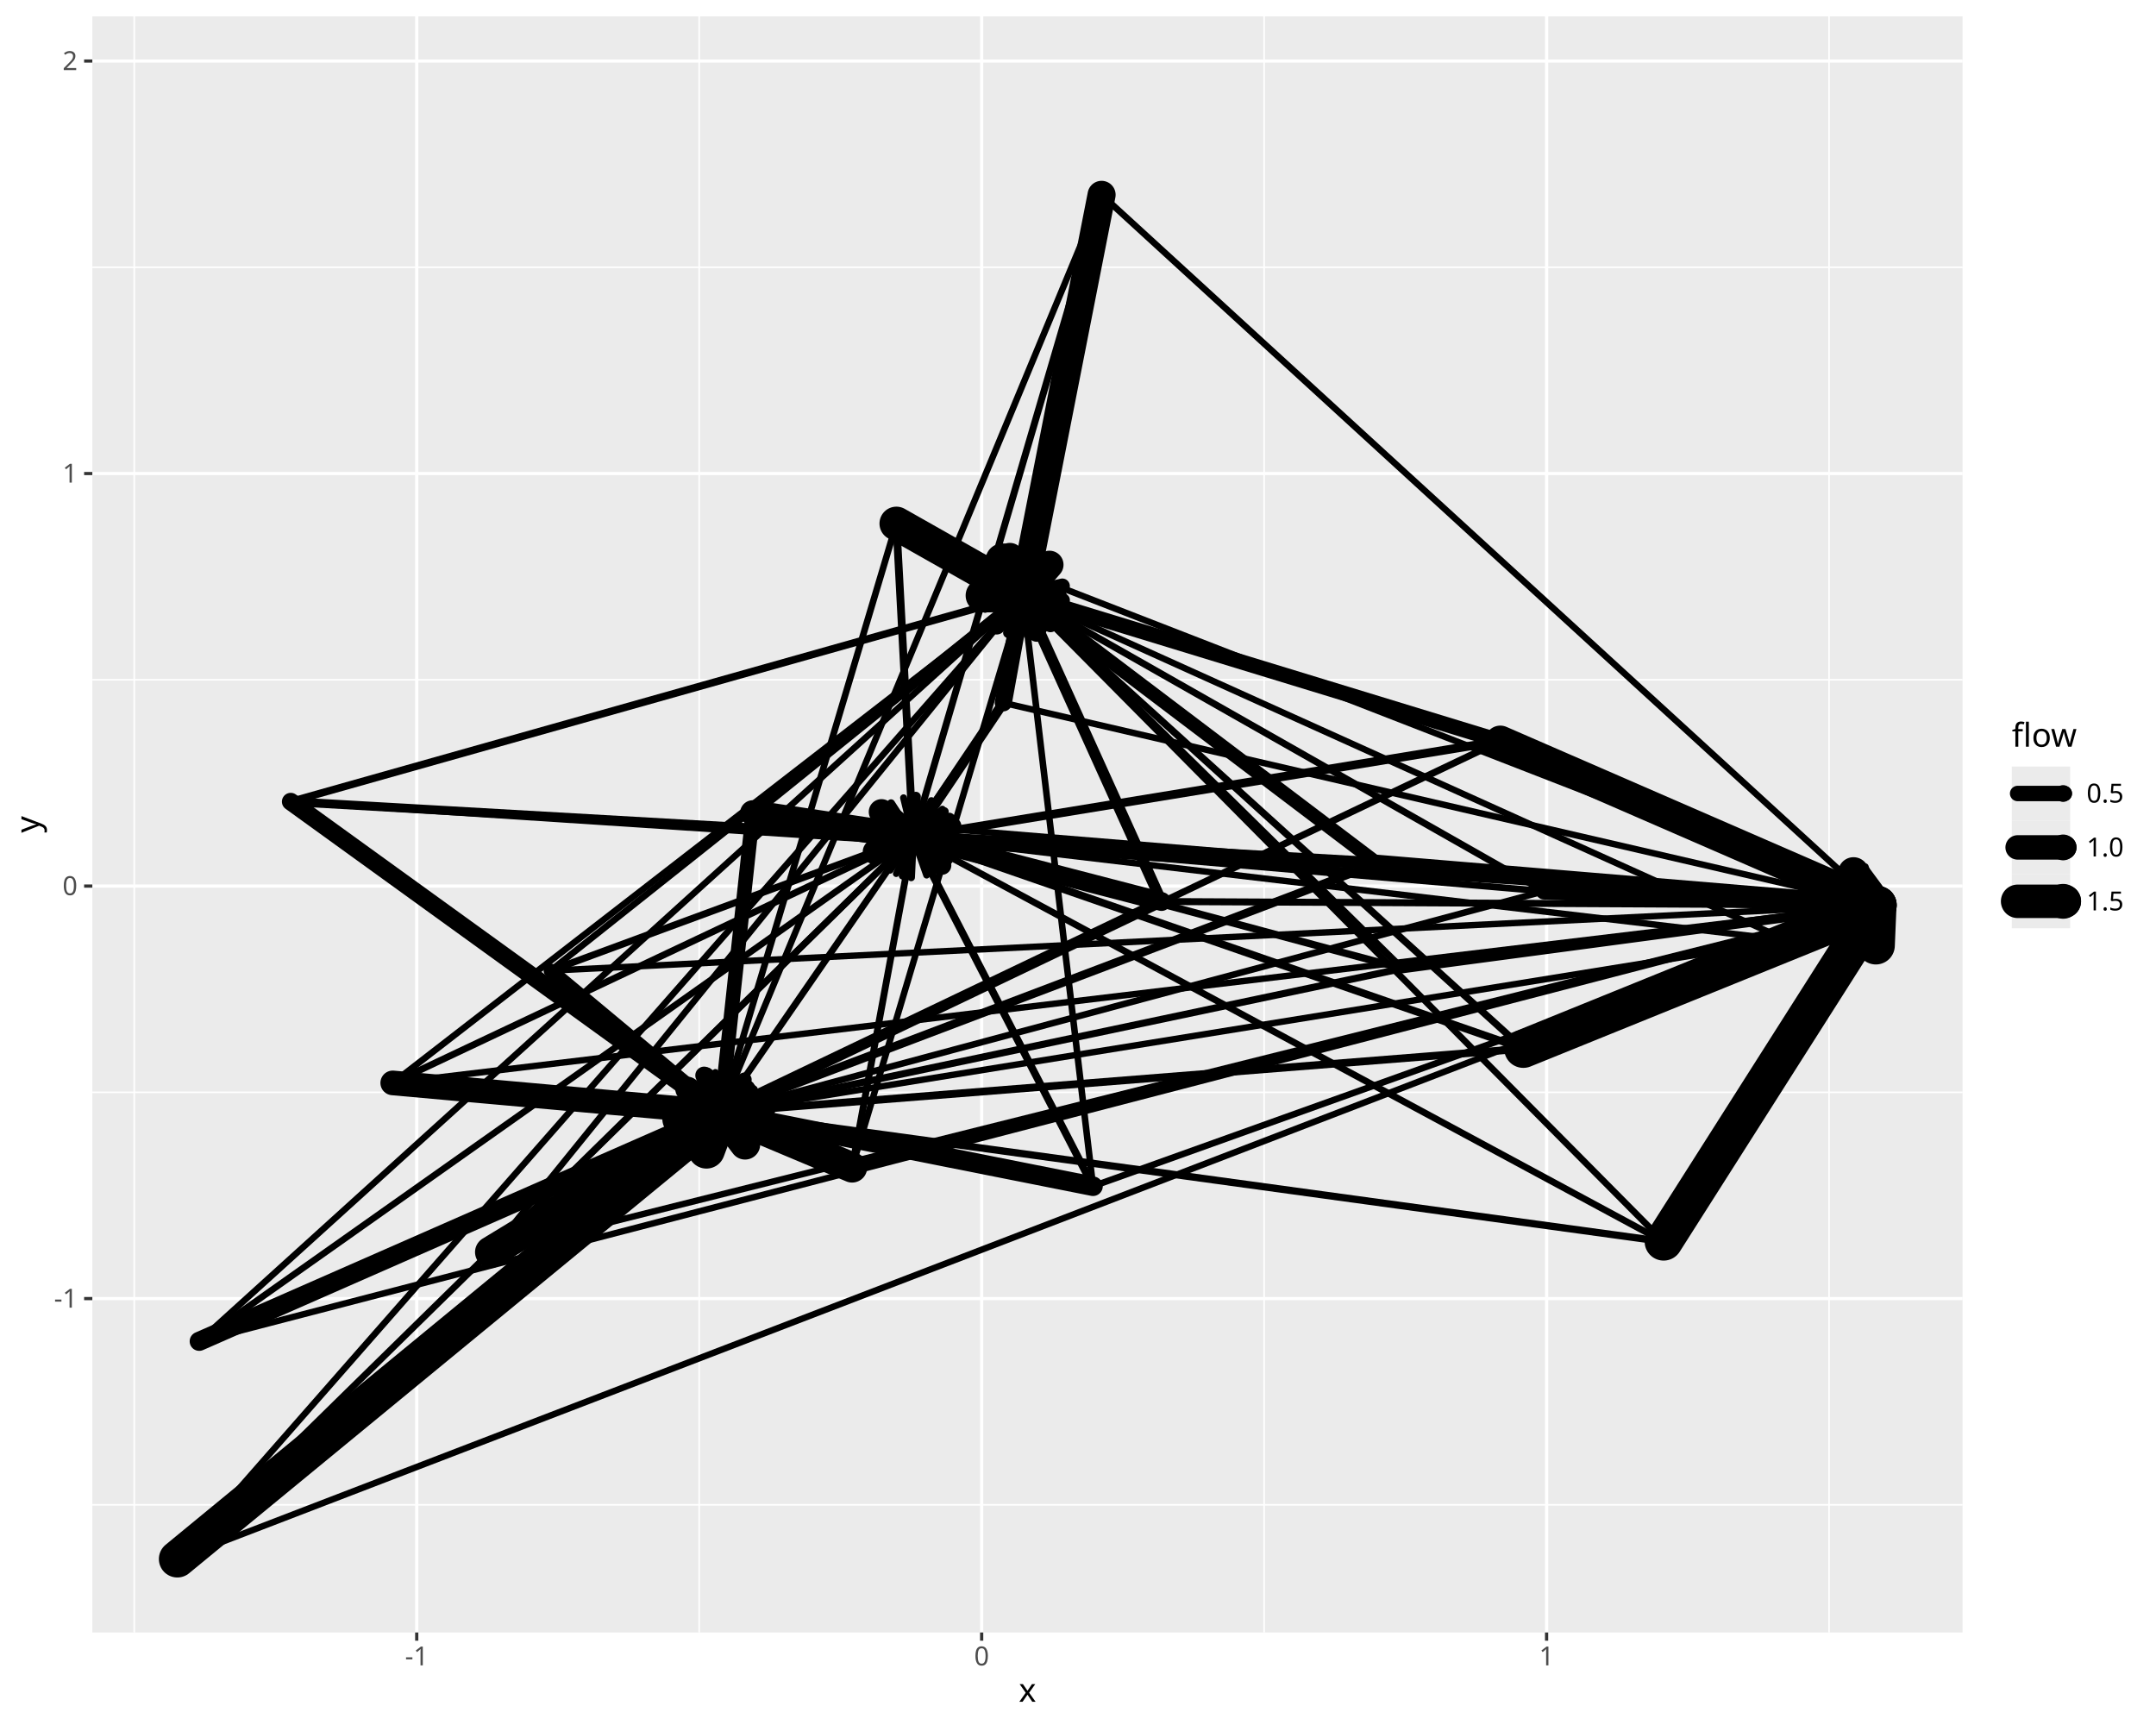
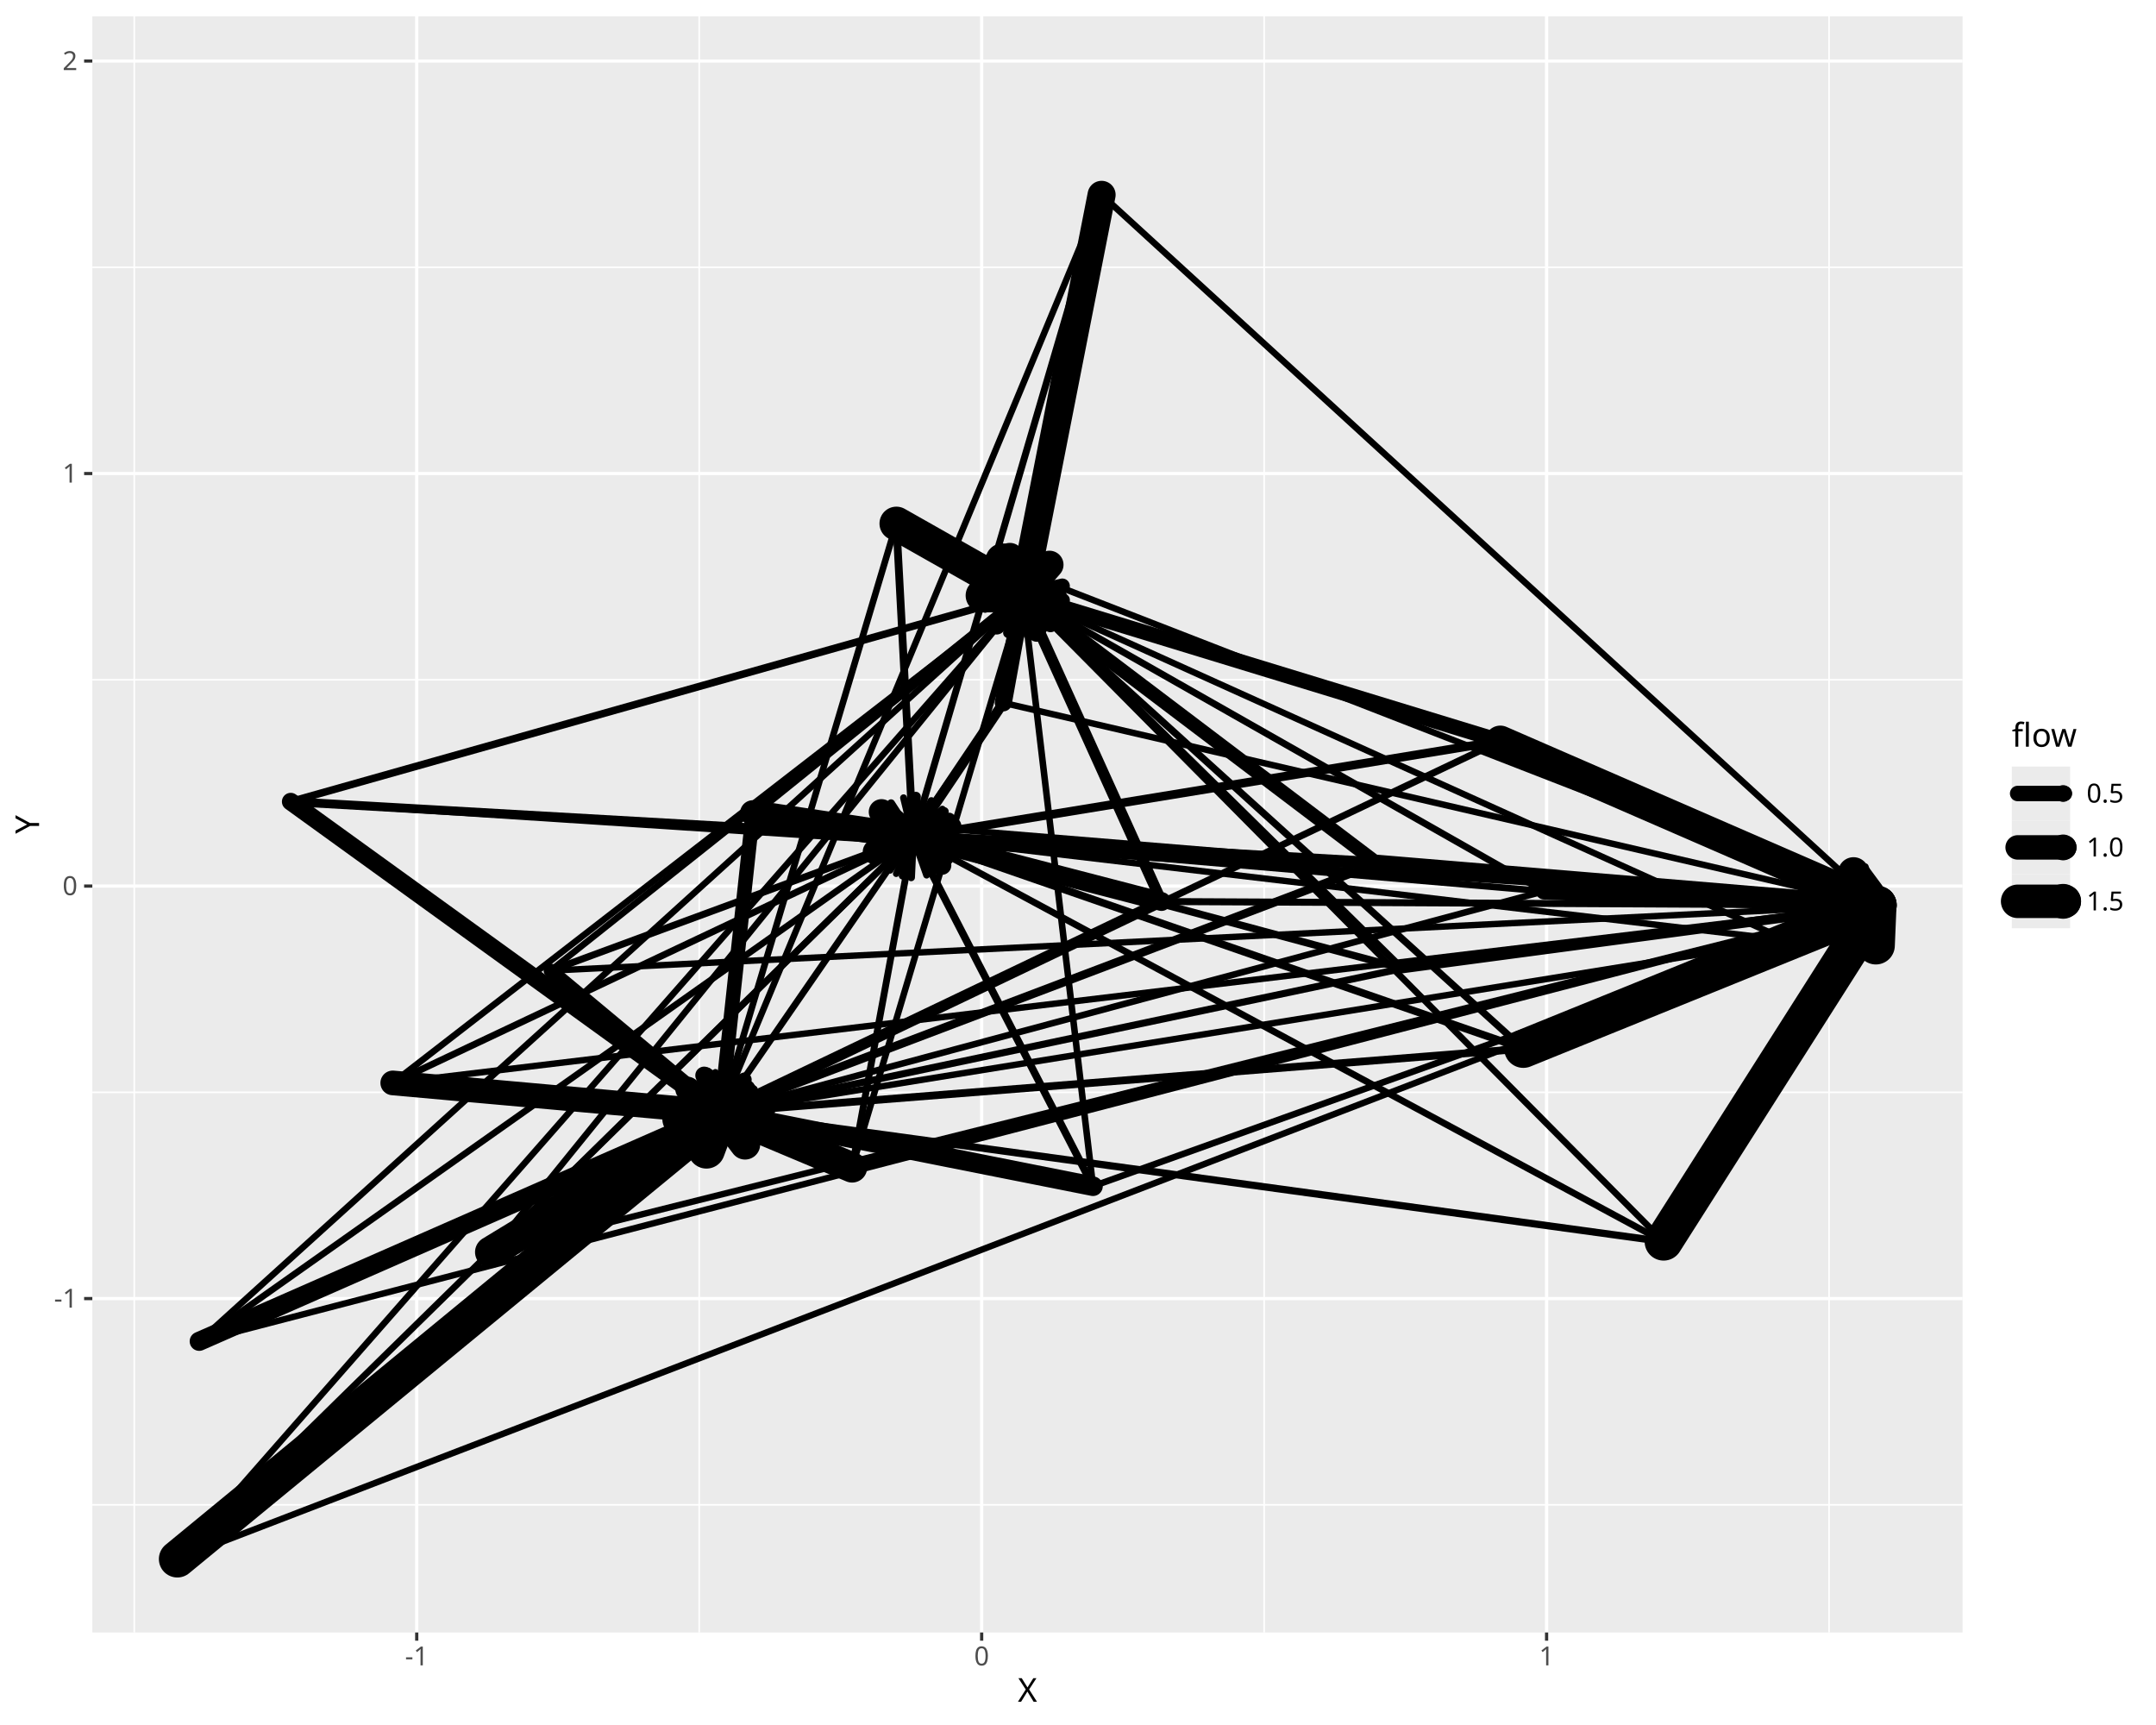
<svg xmlns="http://www.w3.org/2000/svg" class="svglite" data-engine-version="2.0" width="720.00pt" height="576.00pt" viewBox="0 0 720.00 576.00">
  <defs>
    <style type="text/css">
    .svglite line, .svglite polyline, .svglite polygon, .svglite path, .svglite rect, .svglite circle {
      fill: none;
      stroke: #000000;
      stroke-linecap: round;
      stroke-linejoin: round;
      stroke-miterlimit: 10.00;
    }
  </style>
  </defs>
  <rect width="100%" height="100%" style="stroke: none; fill: #FFFFFF;" />
  <defs>
    <clipPath id="cpMC4wMHw3MjAuMDB8MC4wMHw1NzYuMDA=">
      <rect x="0.00" y="0.00" width="720.00" height="576.00" />
    </clipPath>
  </defs>
  <g clip-path="url(#cpMC4wMHw3MjAuMDB8MC4wMHw1NzYuMDA=)">
    <rect x="0.00" y="0.00" width="720.00" height="576.00" style="stroke-width: 1.07; stroke: #FFFFFF; fill: #FFFFFF;" />
  </g>
  <defs>
    <clipPath id="cpMzAuODN8NjU1LjQwfDUuNDh8NTQ1LjEx">
      <rect x="30.83" y="5.48" width="624.57" height="539.63" />
    </clipPath>
  </defs>
  <g clip-path="url(#cpMzAuODN8NjU1LjQwfDUuNDh8NTQ1LjEx)">
    <rect x="30.83" y="5.48" width="624.57" height="539.63" style="stroke-width: 1.07; stroke: none; fill: #EBEBEB;" />
    <polyline points="30.83,502.48 655.40,502.48 " style="stroke-width: 0.53; stroke: #FFFFFF; stroke-linecap: butt;" />
    <polyline points="30.83,364.74 655.40,364.74 " style="stroke-width: 0.53; stroke: #FFFFFF; stroke-linecap: butt;" />
    <polyline points="30.83,226.99 655.40,226.99 " style="stroke-width: 0.53; stroke: #FFFFFF; stroke-linecap: butt;" />
    <polyline points="30.83,89.25 655.40,89.25 " style="stroke-width: 0.53; stroke: #FFFFFF; stroke-linecap: butt;" />
    <polyline points="44.84,545.11 44.84,5.48 " style="stroke-width: 0.53; stroke: #FFFFFF; stroke-linecap: butt;" />
    <polyline points="233.50,545.11 233.50,5.48 " style="stroke-width: 0.53; stroke: #FFFFFF; stroke-linecap: butt;" />
    <polyline points="422.16,545.11 422.16,5.48 " style="stroke-width: 0.53; stroke: #FFFFFF; stroke-linecap: butt;" />
    <polyline points="610.82,545.11 610.82,5.48 " style="stroke-width: 0.53; stroke: #FFFFFF; stroke-linecap: butt;" />
    <polyline points="30.83,433.61 655.40,433.61 " style="stroke-width: 1.07; stroke: #FFFFFF; stroke-linecap: butt;" />
    <polyline points="30.83,295.87 655.40,295.87 " style="stroke-width: 1.07; stroke: #FFFFFF; stroke-linecap: butt;" />
    <polyline points="30.83,158.12 655.40,158.12 " style="stroke-width: 1.07; stroke: #FFFFFF; stroke-linecap: butt;" />
    <polyline points="30.83,20.38 655.40,20.38 " style="stroke-width: 1.07; stroke: #FFFFFF; stroke-linecap: butt;" />
    <polyline points="139.17,545.11 139.17,5.48 " style="stroke-width: 1.07; stroke: #FFFFFF; stroke-linecap: butt;" />
    <polyline points="327.83,545.11 327.83,5.48 " style="stroke-width: 1.07; stroke: #FFFFFF; stroke-linecap: butt;" />
    <polyline points="516.49,545.11 516.49,5.48 " style="stroke-width: 1.07; stroke: #FFFFFF; stroke-linecap: butt;" />
    <line x1="66.53" y1="447.88" x2="627.01" y2="302.23" style="stroke-width: 2.13;" />
    <polyline points="617.40,311.70 627.01,302.23 614.01,298.64 " style="stroke-width: 2.13;" />
    <line x1="335.06" y1="234.68" x2="627.01" y2="302.23" style="stroke-width: 2.14;" />
    <polyline points="614.11,306.17 627.01,302.23 617.15,293.02 " style="stroke-width: 2.14;" />
    <line x1="183.88" y1="324.10" x2="627.01" y2="302.23" style="stroke-width: 2.13;" />
    <polyline points="615.68,309.54 627.01,302.23 615.01,296.07 " style="stroke-width: 2.13;" />
    <line x1="367.88" y1="65.06" x2="627.01" y2="302.23" style="stroke-width: 2.16;" />
    <polyline points="613.84,299.32 627.01,302.23 622.95,289.37 " style="stroke-width: 2.16;" />
    <line x1="596.77" y1="313.95" x2="627.01" y2="302.23" style="stroke-width: 3.32;" />
    <polyline points="618.56,312.74 627.01,302.23 613.68,300.16 " style="stroke-width: 3.32;" />
    <line x1="468.28" y1="323.40" x2="627.01" y2="302.23" style="stroke-width: 3.21;" />
    <polyline points="616.33,310.46 627.01,302.23 614.54,297.09 " style="stroke-width: 3.21;" />
    <line x1="459.93" y1="288.30" x2="627.01" y2="302.23" style="stroke-width: 5.79;" />
    <polyline points="614.81,307.98 627.01,302.23 615.93,294.54 " style="stroke-width: 5.79;" />
    <line x1="284.56" y1="389.83" x2="627.01" y2="302.23" style="stroke-width: 2.14;" />
    <polyline points="617.37,311.66 627.01,302.23 614.02,298.59 " style="stroke-width: 2.14;" />
    <line x1="365.01" y1="396.10" x2="627.01" y2="302.23" style="stroke-width: 2.17;" />
    <polyline points="618.29,312.52 627.01,302.23 613.74,299.82 " style="stroke-width: 2.17;" />
    <line x1="555.57" y1="414.59" x2="627.01" y2="302.23" style="stroke-width: 12.68;" />
    <polyline points="626.44,315.71 627.01,302.23 615.05,308.47 " style="stroke-width: 12.68;" />
    <line x1="387.89" y1="301.03" x2="627.01" y2="302.23" style="stroke-width: 2.33;" />
    <polyline points="615.30,308.92 627.01,302.23 615.36,295.43 " style="stroke-width: 2.33;" />
    <line x1="59.22" y1="520.58" x2="627.01" y2="302.23" style="stroke-width: 2.13;" />
    <polyline points="618.53,312.72 627.01,302.23 613.69,300.13 " style="stroke-width: 2.13;" />
    <line x1="251.41" y1="271.46" x2="627.01" y2="302.23" style="stroke-width: 2.14;" />
    <polyline points="614.82,308.00 627.01,302.23 615.92,294.55 " style="stroke-width: 2.14;" />
    <line x1="515.62" y1="297.59" x2="627.01" y2="302.23" style="stroke-width: 5.55;" />
    <polyline points="615.06,308.48 627.01,302.23 615.62,295.00 " style="stroke-width: 5.55;" />
    <line x1="508.72" y1="350.18" x2="627.01" y2="302.23" style="stroke-width: 12.80;" />
    <polyline points="618.72,312.87 627.01,302.23 613.65,300.37 " style="stroke-width: 12.80;" />
    <line x1="501.03" y1="247.44" x2="627.01" y2="302.23" style="stroke-width: 10.31;" />
    <polyline points="613.61,303.76 627.01,302.23 618.99,291.38 " style="stroke-width: 10.31;" />
    <line x1="299.35" y1="174.82" x2="627.01" y2="302.23" style="stroke-width: 2.14;" />
    <polyline points="613.68,304.28 627.01,302.23 618.57,291.71 " style="stroke-width: 2.14;" />
    <line x1="97.09" y1="267.68" x2="627.01" y2="302.23" style="stroke-width: 2.13;" />
    <polyline points="614.92,308.20 627.01,302.23 615.79,294.74 " style="stroke-width: 2.13;" />
    <line x1="163.92" y1="418.10" x2="627.01" y2="302.23" style="stroke-width: 2.13;" />
    <polyline points="617.32,311.61 627.01,302.23 614.04,298.52 " style="stroke-width: 2.13;" />
    <line x1="131.16" y1="361.60" x2="627.01" y2="302.23" style="stroke-width: 2.13;" />
    <polyline points="616.22,310.32 627.01,302.23 614.61,296.92 " style="stroke-width: 2.13;" />
    <line x1="66.53" y1="447.88" x2="304.93" y2="279.51" style="stroke-width: 2.17;" />
    <polyline points="299.28,291.76 304.93,279.51 291.50,280.74 " style="stroke-width: 2.17;" />
    <line x1="335.06" y1="234.68" x2="304.93" y2="279.51" style="stroke-width: 3.34;" />
    <polyline points="305.85,266.05 304.93,279.51 317.05,273.58 " style="stroke-width: 3.34;" />
    <line x1="183.88" y1="324.10" x2="304.93" y2="279.51" style="stroke-width: 2.32;" />
    <polyline points="296.30,289.88 304.93,279.51 291.64,277.22 " style="stroke-width: 2.32;" />
    <line x1="367.88" y1="65.06" x2="304.93" y2="279.51" style="stroke-width: 2.32;" />
    <polyline points="301.75,266.40 304.93,279.51 314.69,270.20 " style="stroke-width: 2.32;" />
    <line x1="596.77" y1="313.95" x2="304.93" y2="279.51" style="stroke-width: 2.13;" />
    <polyline points="317.32,274.18 304.93,279.51 315.74,287.58 " style="stroke-width: 2.13;" />
    <line x1="468.28" y1="323.40" x2="304.93" y2="279.51" style="stroke-width: 2.44;" />
    <polyline points="317.96,276.03 304.93,279.51 314.46,289.06 " style="stroke-width: 2.44;" />
    <line x1="459.93" y1="288.30" x2="304.93" y2="279.51" style="stroke-width: 4.14;" />
    <polyline points="316.98,273.44 304.93,279.51 316.21,286.91 " style="stroke-width: 4.14;" />
    <line x1="284.56" y1="389.83" x2="304.93" y2="279.51" style="stroke-width: 2.28;" />
    <polyline points="309.44,292.22 304.93,279.51 296.18,289.77 " style="stroke-width: 2.28;" />
    <line x1="365.01" y1="396.10" x2="304.93" y2="279.51" style="stroke-width: 2.52;" />
    <polyline points="316.28,286.81 304.93,279.51 304.29,292.99 " style="stroke-width: 2.52;" />
    <line x1="555.57" y1="414.59" x2="304.93" y2="279.51" style="stroke-width: 2.23;" />
    <polyline points="318.42,279.12 304.93,279.51 312.02,290.99 " style="stroke-width: 2.23;" />
    <line x1="387.89" y1="301.03" x2="304.93" y2="279.51" style="stroke-width: 6.29;" />
    <polyline points="317.93,275.92 304.93,279.51 314.55,288.97 " style="stroke-width: 6.29;" />
    <line x1="59.22" y1="520.58" x2="304.93" y2="279.51" style="stroke-width: 2.20;" />
    <polyline points="301.31,292.51 304.93,279.51 291.87,282.88 " style="stroke-width: 2.20;" />
    <line x1="251.41" y1="271.46" x2="304.93" y2="279.51" style="stroke-width: 8.52;" />
    <polyline points="292.37,284.44 304.93,279.51 294.38,271.10 " style="stroke-width: 8.52;" />
    <line x1="515.62" y1="297.59" x2="304.93" y2="279.51" style="stroke-width: 2.23;" />
    <polyline points="317.15,273.79 304.93,279.51 315.99,287.23 " style="stroke-width: 2.23;" />
    <line x1="508.72" y1="350.18" x2="304.93" y2="279.51" style="stroke-width: 2.52;" />
    <polyline points="318.18,276.97 304.93,279.51 313.76,289.71 " style="stroke-width: 2.52;" />
    <line x1="501.03" y1="247.44" x2="304.93" y2="279.51" style="stroke-width: 2.90;" />
    <polyline points="315.37,270.97 304.93,279.51 317.55,284.28 " style="stroke-width: 2.90;" />
    <line x1="299.35" y1="174.82" x2="304.93" y2="279.51" style="stroke-width: 2.60;" />
    <polyline points="297.57,268.20 304.93,279.51 311.04,267.48 " style="stroke-width: 2.60;" />
    <line x1="97.09" y1="267.68" x2="304.93" y2="279.51" style="stroke-width: 2.98;" />
    <polyline points="292.88,285.58 304.93,279.51 293.65,272.11 " style="stroke-width: 2.98;" />
    <line x1="163.92" y1="418.10" x2="304.93" y2="279.51" style="stroke-width: 2.19;" />
    <polyline points="301.33,292.51 304.93,279.51 291.87,282.89 " style="stroke-width: 2.19;" />
    <line x1="131.16" y1="361.60" x2="304.93" y2="279.51" style="stroke-width: 2.26;" />
    <polyline points="297.25,290.60 304.93,279.51 291.49,278.40 " style="stroke-width: 2.26;" />
    <line x1="66.53" y1="447.88" x2="240.66" y2="371.41" style="stroke-width: 6.38;" />
    <polyline points="232.68,382.29 240.66,371.41 227.25,369.93 " style="stroke-width: 6.38;" />
    <line x1="335.06" y1="234.68" x2="240.66" y2="371.41" style="stroke-width: 2.24;" />
    <polyline points="241.75,357.96 240.66,371.41 252.85,365.63 " style="stroke-width: 2.24;" />
    <line x1="183.88" y1="324.10" x2="240.66" y2="371.41" style="stroke-width: 4.68;" />
    <polyline points="227.37,369.11 240.66,371.41 236.00,358.75 " style="stroke-width: 4.68;" />
    <line x1="367.88" y1="65.06" x2="240.66" y2="371.41" style="stroke-width: 2.15;" />
    <polyline points="238.91,358.03 240.66,371.41 251.37,363.21 " style="stroke-width: 2.15;" />
    <line x1="596.77" y1="313.95" x2="240.66" y2="371.41" style="stroke-width: 2.13;" />
    <polyline points="251.12,362.89 240.66,371.41 253.27,376.21 " style="stroke-width: 2.13;" />
    <line x1="468.28" y1="323.40" x2="240.66" y2="371.41" style="stroke-width: 2.35;" />
    <polyline points="250.70,362.40 240.66,371.41 253.48,375.60 " style="stroke-width: 2.35;" />
    <line x1="459.93" y1="288.30" x2="240.66" y2="371.41" style="stroke-width: 2.80;" />
    <polyline points="249.19,360.96 240.66,371.41 253.98,373.58 " style="stroke-width: 2.80;" />
    <line x1="284.56" y1="389.83" x2="240.66" y2="371.41" style="stroke-width: 10.09;" />
    <polyline points="254.04,369.71 240.66,371.41 248.82,382.15 " style="stroke-width: 10.09;" />
    <line x1="365.01" y1="396.10" x2="240.66" y2="371.41" style="stroke-width: 6.53;" />
    <polyline points="253.43,367.07 240.66,371.41 250.81,380.30 " style="stroke-width: 6.53;" />
    <line x1="555.57" y1="414.59" x2="240.66" y2="371.41" style="stroke-width: 2.42;" />
    <polyline points="253.15,366.32 240.66,371.41 251.32,379.68 " style="stroke-width: 2.42;" />
    <line x1="387.89" y1="301.03" x2="240.66" y2="371.41" style="stroke-width: 3.65;" />
    <polyline points="248.29,360.29 240.66,371.41 254.11,372.46 " style="stroke-width: 3.65;" />
    <line x1="59.22" y1="520.58" x2="240.66" y2="371.41" style="stroke-width: 12.33;" />
    <polyline points="235.92,384.04 240.66,371.41 227.35,373.62 " style="stroke-width: 12.33;" />
    <line x1="251.41" y1="271.46" x2="240.66" y2="371.41" style="stroke-width: 4.81;" />
    <polyline points="235.20,359.07 240.66,371.41 248.62,360.52 " style="stroke-width: 4.81;" />
    <line x1="515.62" y1="297.59" x2="240.66" y2="371.41" style="stroke-width: 2.17;" />
    <polyline points="250.19,361.87 240.66,371.41 253.69,374.90 " style="stroke-width: 2.17;" />
    <line x1="508.72" y1="350.18" x2="240.66" y2="371.41" style="stroke-width: 2.58;" />
    <polyline points="251.77,363.76 240.66,371.41 252.84,377.21 " style="stroke-width: 2.58;" />
    <line x1="501.03" y1="247.44" x2="240.66" y2="371.41" style="stroke-width: 2.29;" />
    <polyline points="248.31,360.30 240.66,371.41 254.11,372.48 " style="stroke-width: 2.29;" />
    <line x1="299.35" y1="174.82" x2="240.66" y2="371.41" style="stroke-width: 2.19;" />
    <polyline points="237.54,358.29 240.66,371.41 250.47,362.15 " style="stroke-width: 2.19;" />
    <line x1="97.09" y1="267.68" x2="240.66" y2="371.41" style="stroke-width: 5.89;" />
    <polyline points="227.24,370.04 240.66,371.41 235.14,359.10 " style="stroke-width: 5.89;" />
    <line x1="163.92" y1="418.10" x2="240.66" y2="371.41" style="stroke-width: 10.57;" />
    <polyline points="234.18,383.25 240.66,371.41 227.17,371.72 " style="stroke-width: 10.57;" />
    <line x1="131.16" y1="361.60" x2="240.66" y2="371.41" style="stroke-width: 8.24;" />
    <polyline points="228.42,377.09 240.66,371.41 229.63,363.65 " style="stroke-width: 8.24;" />
    <line x1="66.53" y1="447.88" x2="341.61" y2="198.73" style="stroke-width: 2.14;" />
    <polyline points="337.48,211.57 341.61,198.73 328.42,201.57 " style="stroke-width: 2.14;" />
    <line x1="335.06" y1="234.68" x2="341.61" y2="198.73" style="stroke-width: 5.72;" />
    <polyline points="346.15,211.43 341.61,198.73 332.88,209.01 " style="stroke-width: 5.72;" />
    <line x1="183.88" y1="324.10" x2="341.61" y2="198.73" style="stroke-width: 2.16;" />
    <polyline points="336.66,211.28 341.61,198.73 328.27,200.72 " style="stroke-width: 2.16;" />
    <line x1="367.88" y1="65.06" x2="341.61" y2="198.73" style="stroke-width: 9.37;" />
    <polyline points="337.24,185.96 341.61,198.73 350.48,188.57 " style="stroke-width: 9.37;" />
    <line x1="596.77" y1="313.95" x2="341.61" y2="198.73" style="stroke-width: 2.13;" />
    <polyline points="355.03,197.39 341.61,198.73 349.48,209.68 " style="stroke-width: 2.13;" />
    <line x1="468.28" y1="323.40" x2="341.61" y2="198.73" style="stroke-width: 2.33;" />
    <polyline points="354.67,202.12 341.61,198.73 345.21,211.73 " style="stroke-width: 2.33;" />
    <line x1="459.93" y1="288.30" x2="341.61" y2="198.73" style="stroke-width: 4.58;" />
    <polyline points="355.00,200.40 341.61,198.73 346.85,211.16 " style="stroke-width: 4.58;" />
    <line x1="284.56" y1="389.83" x2="341.61" y2="198.73" style="stroke-width: 2.15;" />
    <polyline points="344.73,211.85 341.61,198.73 331.80,207.99 " style="stroke-width: 2.15;" />
    <line x1="365.01" y1="396.10" x2="341.61" y2="198.73" style="stroke-width: 2.18;" />
    <polyline points="349.68,209.54 341.61,198.73 336.29,211.12 " style="stroke-width: 2.18;" />
    <line x1="555.57" y1="414.59" x2="341.61" y2="198.73" style="stroke-width: 2.18;" />
    <polyline points="354.63,202.28 341.61,198.73 345.04,211.78 " style="stroke-width: 2.18;" />
    <line x1="387.89" y1="301.03" x2="341.61" y2="198.73" style="stroke-width: 3.69;" />
    <polyline points="352.57,206.59 341.61,198.73 340.28,212.15 " style="stroke-width: 3.69;" />
    <line x1="59.22" y1="520.58" x2="341.61" y2="198.73" style="stroke-width: 2.14;" />
    <polyline points="338.98,211.96 341.61,198.73 328.83,203.06 " style="stroke-width: 2.14;" />
    <line x1="251.41" y1="271.46" x2="341.61" y2="198.73" style="stroke-width: 3.53;" />
    <polyline points="336.75,211.31 341.61,198.73 328.28,200.81 " style="stroke-width: 3.53;" />
    <line x1="515.62" y1="297.59" x2="341.61" y2="198.73" style="stroke-width: 2.27;" />
    <polyline points="355.10,198.63 341.61,198.73 348.44,210.36 " style="stroke-width: 2.27;" />
    <line x1="508.72" y1="350.18" x2="341.61" y2="198.73" style="stroke-width: 2.37;" />
    <polyline points="354.80,201.58 341.61,198.73 345.74,211.57 " style="stroke-width: 2.37;" />
    <line x1="501.03" y1="247.44" x2="341.61" y2="198.73" style="stroke-width: 5.04;" />
    <polyline points="354.76,195.69 341.61,198.73 350.81,208.59 " style="stroke-width: 5.04;" />
    <line x1="299.35" y1="174.82" x2="341.61" y2="198.73" style="stroke-width: 11.29;" />
    <polyline points="328.12,198.85 341.61,198.73 334.76,187.10 " style="stroke-width: 11.29;" />
    <line x1="97.09" y1="267.68" x2="341.61" y2="198.73" style="stroke-width: 2.50;" />
    <polyline points="332.20,208.39 341.61,198.73 328.53,195.41 " style="stroke-width: 2.50;" />
    <line x1="163.92" y1="418.10" x2="341.61" y2="198.73" style="stroke-width: 2.14;" />
    <polyline points="339.50,212.05 341.61,198.73 329.02,203.56 " style="stroke-width: 2.14;" />
    <line x1="131.16" y1="361.60" x2="341.61" y2="198.73" style="stroke-width: 2.15;" />
    <polyline points="336.50,211.21 341.61,198.73 328.24,200.54 " style="stroke-width: 2.15;" />
  </g>
  <g clip-path="url(#cpMC4wMHw3MjAuMDB8MC4wMHw1NzYuMDA=)">
    <text x="25.90" y="436.64" text-anchor="end" style="font-size: 8.80px; fill: #4D4D4D; font-family: sans;" textLength="7.82px" lengthAdjust="spacingAndGlyphs">-1</text>
    <text x="25.90" y="298.89" text-anchor="end" style="font-size: 8.80px; fill: #4D4D4D; font-family: sans;" textLength="4.89px" lengthAdjust="spacingAndGlyphs">0</text>
    <text x="25.90" y="161.15" text-anchor="end" style="font-size: 8.80px; fill: #4D4D4D; font-family: sans;" textLength="4.89px" lengthAdjust="spacingAndGlyphs">1</text>
    <text x="25.90" y="23.41" text-anchor="end" style="font-size: 8.80px; fill: #4D4D4D; font-family: sans;" textLength="4.89px" lengthAdjust="spacingAndGlyphs">2</text>
    <polyline points="28.09,433.61 30.83,433.61 " style="stroke-width: 1.07; stroke: #333333; stroke-linecap: butt;" />
    <polyline points="28.09,295.87 30.83,295.87 " style="stroke-width: 1.07; stroke: #333333; stroke-linecap: butt;" />
    <polyline points="28.09,158.12 30.83,158.12 " style="stroke-width: 1.07; stroke: #333333; stroke-linecap: butt;" />
    <polyline points="28.09,20.38 30.83,20.38 " style="stroke-width: 1.07; stroke: #333333; stroke-linecap: butt;" />
    <polyline points="139.17,547.85 139.17,545.11 " style="stroke-width: 1.07; stroke: #333333; stroke-linecap: butt;" />
    <polyline points="327.83,547.85 327.83,545.11 " style="stroke-width: 1.07; stroke: #333333; stroke-linecap: butt;" />
    <polyline points="516.49,547.85 516.49,545.11 " style="stroke-width: 1.07; stroke: #333333; stroke-linecap: butt;" />
    <text x="139.17" y="556.10" text-anchor="middle" style="font-size: 8.80px; fill: #4D4D4D; font-family: sans;" textLength="7.82px" lengthAdjust="spacingAndGlyphs">-1</text>
    <text x="327.83" y="556.10" text-anchor="middle" style="font-size: 8.80px; fill: #4D4D4D; font-family: sans;" textLength="4.89px" lengthAdjust="spacingAndGlyphs">0</text>
    <text x="516.49" y="556.10" text-anchor="middle" style="font-size: 8.80px; fill: #4D4D4D; font-family: sans;" textLength="4.89px" lengthAdjust="spacingAndGlyphs">1</text>
-     <text x="343.12" y="568.24" text-anchor="middle" style="font-size: 11.00px; font-family: sans;" textLength="5.50px" lengthAdjust="spacingAndGlyphs">x</text>
-     <text transform="translate(13.05,275.30) rotate(-90)" text-anchor="middle" style="font-size: 11.00px; font-family: sans;" textLength="5.50px" lengthAdjust="spacingAndGlyphs">y</text>
+     <text x="343.12" y="568.24" text-anchor="middle" style="font-size: 11.00px; font-family: sans;" textLength="7.34px" lengthAdjust="spacingAndGlyphs">X</text>
+     <text transform="translate(13.05,275.30) rotate(-90)" text-anchor="middle" style="font-size: 11.00px; font-family: sans;" textLength="7.34px" lengthAdjust="spacingAndGlyphs">Y</text>
    <rect x="666.36" y="235.15" width="48.16" height="80.29" style="stroke-width: 1.07; stroke: none; fill: #FFFFFF;" />
    <text x="671.84" y="249.34" style="font-size: 11.00px; font-family: sans;" textLength="19.56px" lengthAdjust="spacingAndGlyphs">flow</text>
    <rect x="671.84" y="255.96" width="19.49" height="18.00" style="stroke-width: 1.07; stroke: none; fill: #EBEBEB;" />
    <line x1="673.79" y1="264.96" x2="689.38" y2="264.96" style="stroke-width: 5.15;" />
    <polyline points="688.99,265.19 689.38,264.96 688.99,264.74 " style="stroke-width: 5.15;" />
    <rect x="671.84" y="273.96" width="19.49" height="18.00" style="stroke-width: 1.07; stroke: none; fill: #EBEBEB;" />
    <line x1="673.79" y1="282.96" x2="689.38" y2="282.96" style="stroke-width: 8.16;" />
    <polyline points="688.99,283.19 689.38,282.96 688.99,282.74 " style="stroke-width: 8.16;" />
    <rect x="671.84" y="291.96" width="19.49" height="18.00" style="stroke-width: 1.07; stroke: none; fill: #EBEBEB;" />
    <line x1="673.79" y1="300.96" x2="689.38" y2="300.96" style="stroke-width: 11.18;" />
    <polyline points="688.99,301.19 689.38,300.96 688.99,300.74 " style="stroke-width: 11.18;" />
    <text x="696.81" y="267.99" style="font-size: 8.80px; font-family: sans;" textLength="12.23px" lengthAdjust="spacingAndGlyphs">0.5</text>
    <text x="696.81" y="285.99" style="font-size: 8.80px; font-family: sans;" textLength="12.23px" lengthAdjust="spacingAndGlyphs">1.0</text>
    <text x="696.81" y="303.99" style="font-size: 8.80px; font-family: sans;" textLength="12.23px" lengthAdjust="spacingAndGlyphs">1.5</text>
  </g>
</svg>
